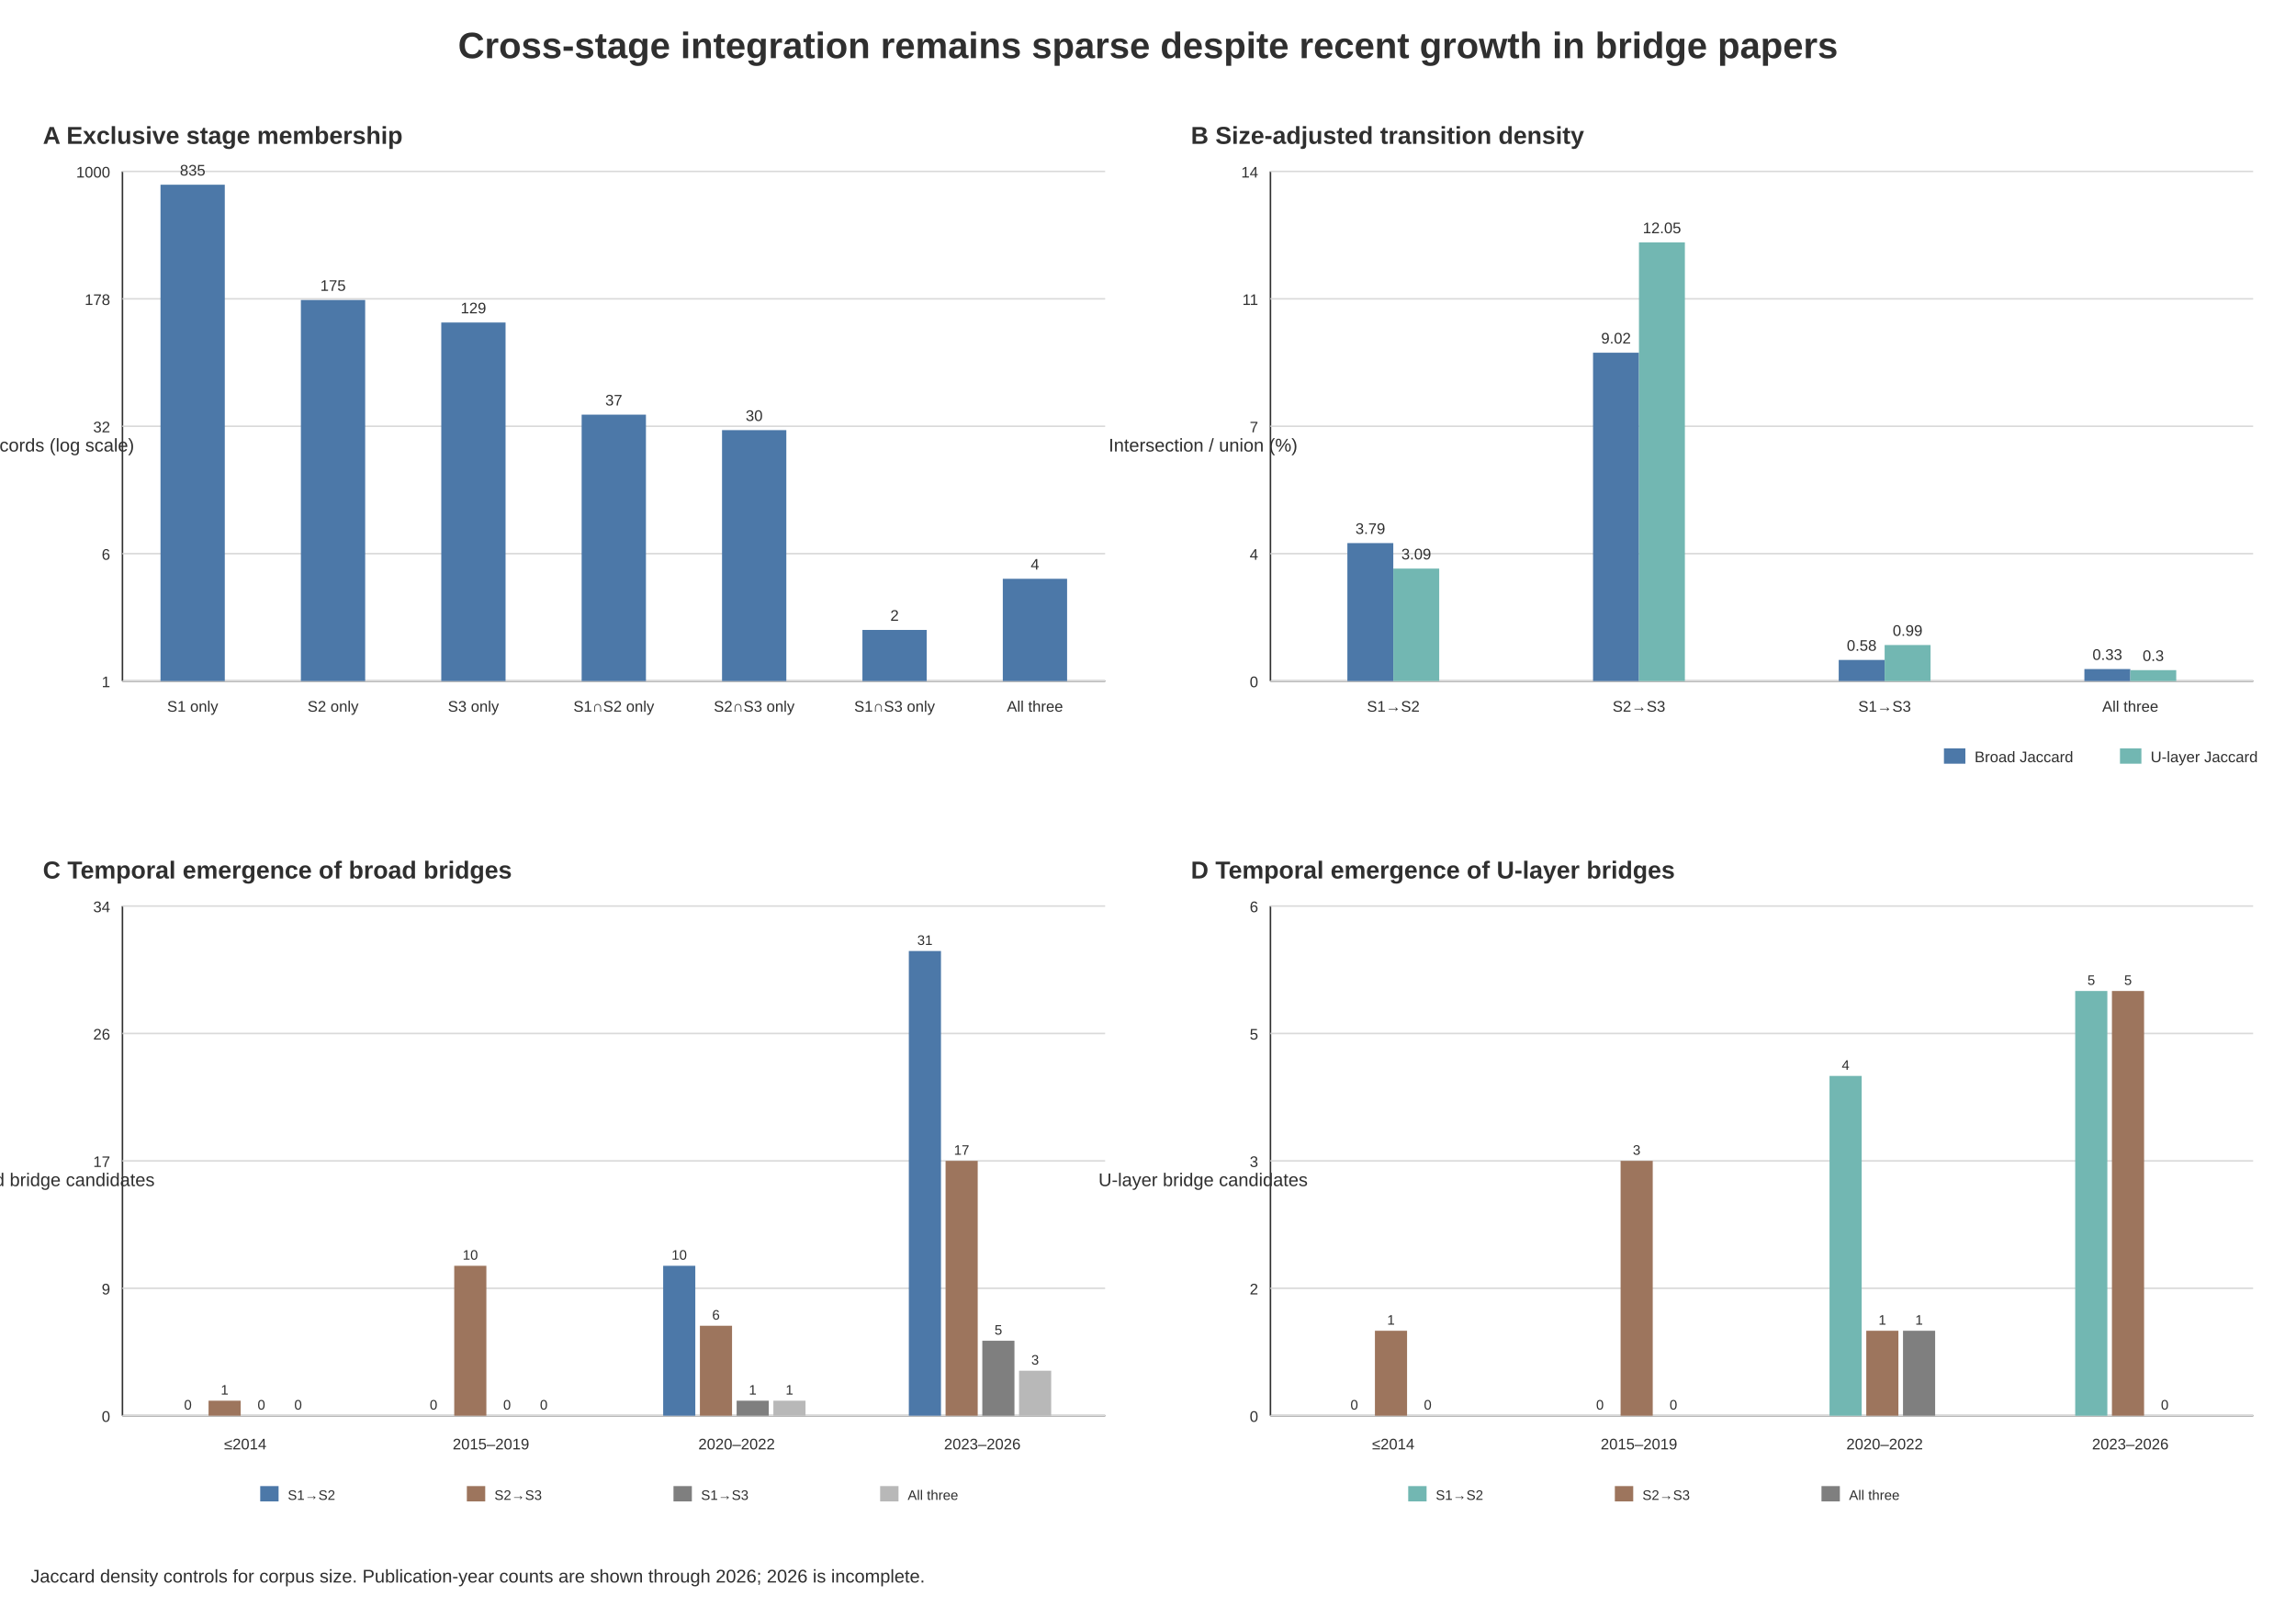
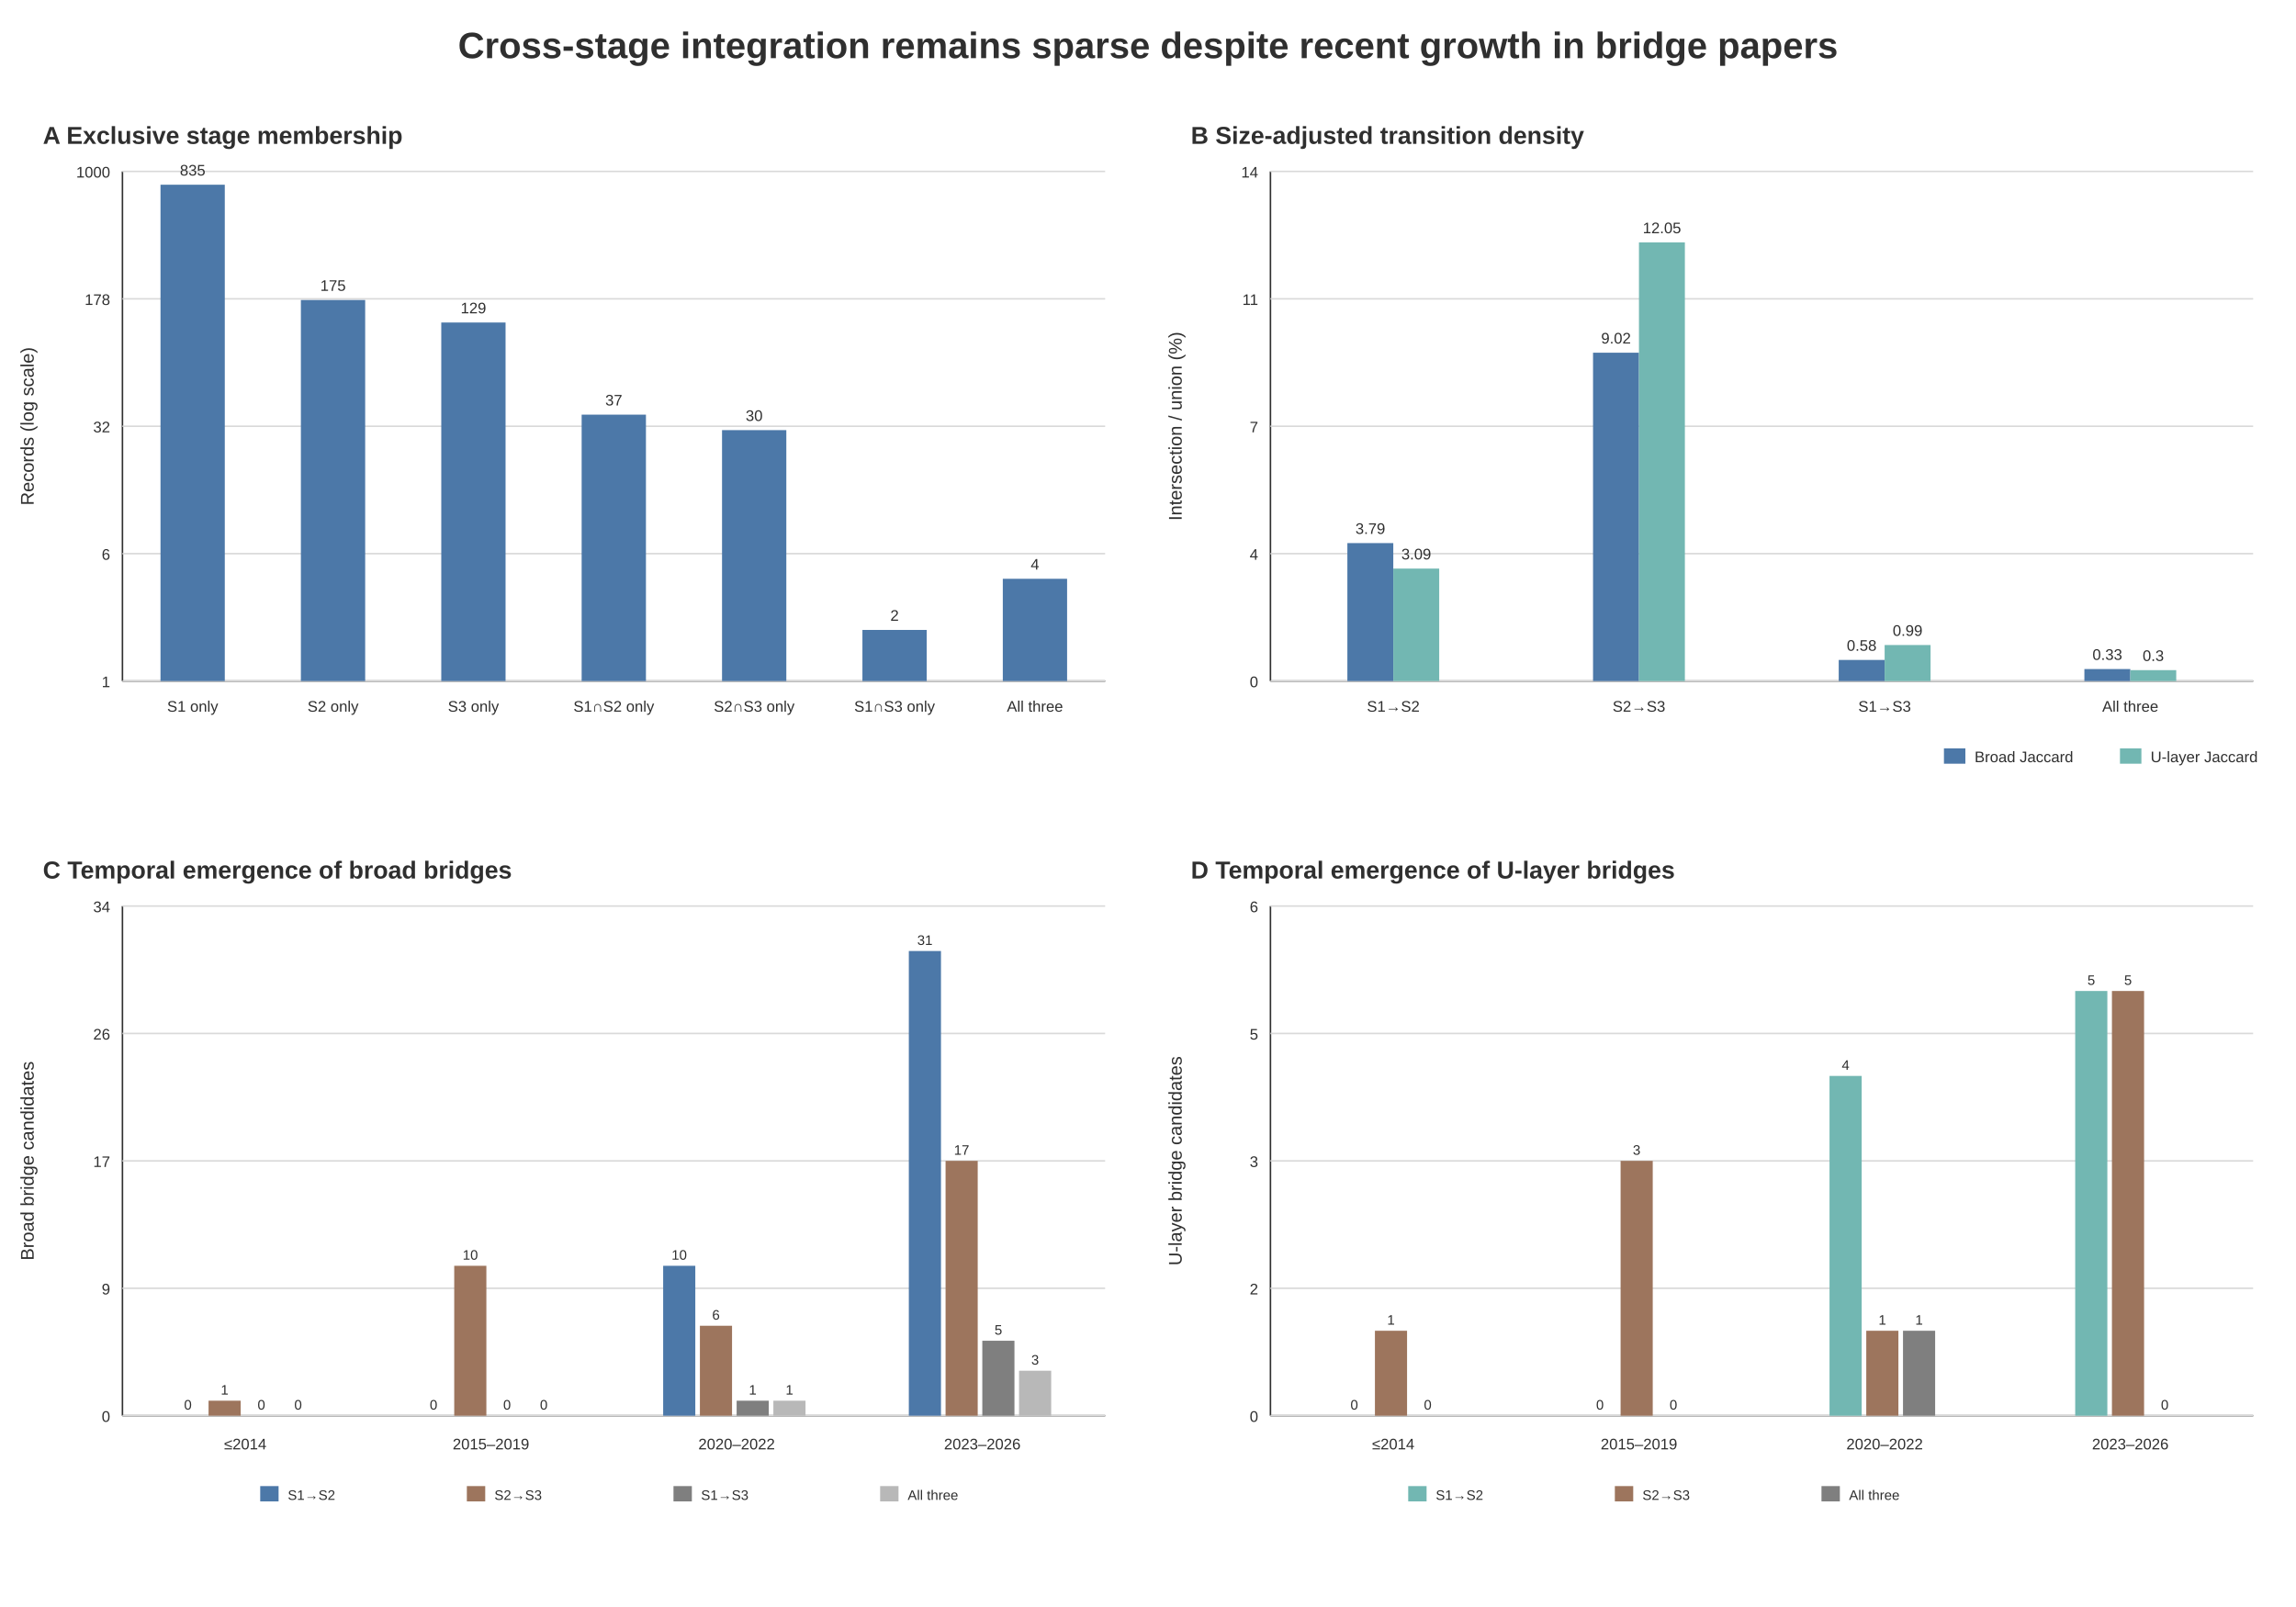
<svg xmlns="http://www.w3.org/2000/svg" width="1500" height="1050" viewBox="0 0 1500 1050">
  <rect width="100%" height="100%" fill="white" />
  <text x="750" y="38" font-family="Arial,Helvetica,sans-serif" font-size="24" text-anchor="middle" font-weight="bold" fill="#2F2F2F">Cross-stage integration remains sparse despite recent growth in bridge papers</text>
  <g>
    <text x="28" y="94" font-family="Arial,Helvetica,sans-serif" font-size="16" text-anchor="start" font-weight="bold" fill="#2F2F2F">A  Exclusive stage membership</text>
-     <text x="36" y="295" font-family="Arial,Helvetica,sans-serif" font-size="12" text-anchor="middle" font-weight="normal" fill="#2F2F2F">Records (log scale)</text>
+     <text x="22" y="278.5" font-family="Arial,Helvetica,sans-serif" font-size="12" text-anchor="middle" fill="#2F2F2F" transform="rotate(-90 22 278.5)">Records (log scale)</text>
    <line x1="80" y1="445" x2="722" y2="445" stroke="#2F2F2F" stroke-width="1" />
    <line x1="80" y1="112" x2="80" y2="445" stroke="#2F2F2F" stroke-width="1" />
    <line x1="80" y1="445" x2="722" y2="445" stroke="#D9D9D9" stroke-width="1" />
    <text x="72" y="449" font-family="Arial,Helvetica,sans-serif" font-size="10" text-anchor="end" font-weight="normal" fill="#2F2F2F">1</text>
    <line x1="80" y1="361.75" x2="722" y2="361.75" stroke="#D9D9D9" stroke-width="1" />
    <text x="72" y="365.75" font-family="Arial,Helvetica,sans-serif" font-size="10" text-anchor="end" font-weight="normal" fill="#2F2F2F">6</text>
    <line x1="80" y1="278.5" x2="722" y2="278.5" stroke="#D9D9D9" stroke-width="1" />
    <text x="72" y="282.5" font-family="Arial,Helvetica,sans-serif" font-size="10" text-anchor="end" font-weight="normal" fill="#2F2F2F">32</text>
    <line x1="80" y1="195.25" x2="722" y2="195.25" stroke="#D9D9D9" stroke-width="1" />
    <text x="72" y="199.25" font-family="Arial,Helvetica,sans-serif" font-size="10" text-anchor="end" font-weight="normal" fill="#2F2F2F">178</text>
    <line x1="80" y1="112" x2="722" y2="112" stroke="#D9D9D9" stroke-width="1" />
    <text x="72" y="116" font-family="Arial,Helvetica,sans-serif" font-size="10" text-anchor="end" font-weight="normal" fill="#2F2F2F">1000</text>
    <rect x="104.857" y="120.693" width="42" height="324.307" fill="#4C78A8" />
    <text x="125.857" y="114.693" font-family="Arial,Helvetica,sans-serif" font-size="10" text-anchor="middle" font-weight="normal" fill="#2F2F2F">835</text>
    <text x="125.857" y="465" font-family="Arial,Helvetica,sans-serif" font-size="10" text-anchor="middle" font-weight="normal" fill="#2F2F2F">S1 only</text>
    <rect x="196.571" y="196.023" width="42" height="248.977" fill="#4C78A8" />
    <text x="217.571" y="190.023" font-family="Arial,Helvetica,sans-serif" font-size="10" text-anchor="middle" font-weight="normal" fill="#2F2F2F">175</text>
    <text x="217.571" y="465" font-family="Arial,Helvetica,sans-serif" font-size="10" text-anchor="middle" font-weight="normal" fill="#2F2F2F">S2 only</text>
    <rect x="288.286" y="210.725" width="42" height="234.275" fill="#4C78A8" />
    <text x="309.286" y="204.725" font-family="Arial,Helvetica,sans-serif" font-size="10" text-anchor="middle" font-weight="normal" fill="#2F2F2F">129</text>
    <text x="309.286" y="465" font-family="Arial,Helvetica,sans-serif" font-size="10" text-anchor="middle" font-weight="normal" fill="#2F2F2F">S3 only</text>
    <rect x="380" y="270.93" width="42" height="174.07" fill="#4C78A8" />
    <text x="401" y="264.93" font-family="Arial,Helvetica,sans-serif" font-size="10" text-anchor="middle" font-weight="normal" fill="#2F2F2F">37</text>
    <text x="401" y="465" font-family="Arial,Helvetica,sans-serif" font-size="10" text-anchor="middle" font-weight="normal" fill="#2F2F2F">S1∩S2 only</text>
    <rect x="471.714" y="281.04" width="42" height="163.96" fill="#4C78A8" />
    <text x="492.714" y="275.04" font-family="Arial,Helvetica,sans-serif" font-size="10" text-anchor="middle" font-weight="normal" fill="#2F2F2F">30</text>
    <text x="492.714" y="465" font-family="Arial,Helvetica,sans-serif" font-size="10" text-anchor="middle" font-weight="normal" fill="#2F2F2F">S2∩S3 only</text>
    <rect x="563.429" y="411.586" width="42" height="33.414" fill="#4C78A8" />
    <text x="584.429" y="405.586" font-family="Arial,Helvetica,sans-serif" font-size="10" text-anchor="middle" font-weight="normal" fill="#2F2F2F">2</text>
    <text x="584.429" y="465" font-family="Arial,Helvetica,sans-serif" font-size="10" text-anchor="middle" font-weight="normal" fill="#2F2F2F">S1∩S3 only</text>
    <rect x="655.143" y="378.171" width="42" height="66.829" fill="#4C78A8" />
    <text x="676.143" y="372.171" font-family="Arial,Helvetica,sans-serif" font-size="10" text-anchor="middle" font-weight="normal" fill="#2F2F2F">4</text>
    <text x="676.143" y="465" font-family="Arial,Helvetica,sans-serif" font-size="10" text-anchor="middle" font-weight="normal" fill="#2F2F2F">All three</text>
  </g>
  <g>
    <text x="778" y="94" font-family="Arial,Helvetica,sans-serif" font-size="16" text-anchor="start" font-weight="bold" fill="#2F2F2F">B  Size-adjusted transition density</text>
-     <text x="786" y="295" font-family="Arial,Helvetica,sans-serif" font-size="12" text-anchor="middle" font-weight="normal" fill="#2F2F2F">Intersection / union (%)</text>
+     <text x="772" y="278.5" font-family="Arial,Helvetica,sans-serif" font-size="12" text-anchor="middle" fill="#2F2F2F" transform="rotate(-90 772 278.5)">Intersection / union (%)</text>
    <line x1="830" y1="445" x2="1472" y2="445" stroke="#2F2F2F" stroke-width="1" />
    <line x1="830" y1="112" x2="830" y2="445" stroke="#2F2F2F" stroke-width="1" />
    <line x1="830" y1="445" x2="1472" y2="445" stroke="#D9D9D9" stroke-width="1" />
    <text x="822" y="449" font-family="Arial,Helvetica,sans-serif" font-size="10" text-anchor="end" font-weight="normal" fill="#2F2F2F">0</text>
    <line x1="830" y1="361.75" x2="1472" y2="361.75" stroke="#D9D9D9" stroke-width="1" />
    <text x="822" y="365.75" font-family="Arial,Helvetica,sans-serif" font-size="10" text-anchor="end" font-weight="normal" fill="#2F2F2F">4</text>
    <line x1="830" y1="278.5" x2="1472" y2="278.5" stroke="#D9D9D9" stroke-width="1" />
    <text x="822" y="282.5" font-family="Arial,Helvetica,sans-serif" font-size="10" text-anchor="end" font-weight="normal" fill="#2F2F2F">7</text>
    <line x1="830" y1="195.25" x2="1472" y2="195.25" stroke="#D9D9D9" stroke-width="1" />
    <text x="822" y="199.25" font-family="Arial,Helvetica,sans-serif" font-size="10" text-anchor="end" font-weight="normal" fill="#2F2F2F">11</text>
    <line x1="830" y1="112" x2="1472" y2="112" stroke="#D9D9D9" stroke-width="1" />
    <text x="822" y="116" font-family="Arial,Helvetica,sans-serif" font-size="10" text-anchor="end" font-weight="normal" fill="#2F2F2F">14</text>
    <rect x="880.25" y="354.852" width="30" height="90.148" fill="#4C78A8" />
    <text x="895.25" y="348.852" font-family="Arial,Helvetica,sans-serif" font-size="10" text-anchor="middle" font-weight="normal" fill="#2F2F2F">3.79</text>
    <rect x="910.25" y="371.502" width="30" height="73.498" fill="#72B7B2" />
    <text x="925.25" y="365.502" font-family="Arial,Helvetica,sans-serif" font-size="10" text-anchor="middle" font-weight="normal" fill="#2F2F2F">3.09</text>
    <text x="910.25" y="465" font-family="Arial,Helvetica,sans-serif" font-size="10" text-anchor="middle" font-weight="normal" fill="#2F2F2F">S1→S2</text>
    <rect x="1040.75" y="230.453" width="30" height="214.547" fill="#4C78A8" />
    <text x="1055.75" y="224.453" font-family="Arial,Helvetica,sans-serif" font-size="10" text-anchor="middle" font-weight="normal" fill="#2F2F2F">9.02</text>
    <rect x="1070.75" y="158.382" width="30" height="286.618" fill="#72B7B2" />
    <text x="1085.75" y="152.382" font-family="Arial,Helvetica,sans-serif" font-size="10" text-anchor="middle" font-weight="normal" fill="#2F2F2F">12.05</text>
    <text x="1070.75" y="465" font-family="Arial,Helvetica,sans-serif" font-size="10" text-anchor="middle" font-weight="normal" fill="#2F2F2F">S2→S3</text>
    <rect x="1201.25" y="431.204" width="30" height="13.796" fill="#4C78A8" />
    <text x="1216.25" y="425.204" font-family="Arial,Helvetica,sans-serif" font-size="10" text-anchor="middle" font-weight="normal" fill="#2F2F2F">0.58</text>
    <rect x="1231.25" y="421.452" width="30" height="23.548" fill="#72B7B2" />
    <text x="1246.25" y="415.452" font-family="Arial,Helvetica,sans-serif" font-size="10" text-anchor="middle" font-weight="normal" fill="#2F2F2F">0.99</text>
    <text x="1231.25" y="465" font-family="Arial,Helvetica,sans-serif" font-size="10" text-anchor="middle" font-weight="normal" fill="#2F2F2F">S1→S3</text>
    <rect x="1361.75" y="437.151" width="30" height="7.849" fill="#4C78A8" />
    <text x="1376.75" y="431.151" font-family="Arial,Helvetica,sans-serif" font-size="10" text-anchor="middle" font-weight="normal" fill="#2F2F2F">0.33</text>
    <rect x="1391.75" y="437.864" width="30" height="7.136" fill="#72B7B2" />
    <text x="1406.75" y="431.864" font-family="Arial,Helvetica,sans-serif" font-size="10" text-anchor="middle" font-weight="normal" fill="#2F2F2F">0.3</text>
    <text x="1391.75" y="465" font-family="Arial,Helvetica,sans-serif" font-size="10" text-anchor="middle" font-weight="normal" fill="#2F2F2F">All three</text>
    <rect x="1270" y="489" width="14" height="10" fill="#4C78A8" />
    <text x="1290" y="498" font-family="Arial,Helvetica,sans-serif" font-size="10" text-anchor="start" font-weight="normal" fill="#2F2F2F">Broad Jaccard</text>
    <rect x="1385" y="489" width="14" height="10" fill="#72B7B2" />
    <text x="1405" y="498" font-family="Arial,Helvetica,sans-serif" font-size="10" text-anchor="start" font-weight="normal" fill="#2F2F2F">U-layer Jaccard</text>
  </g>
  <g>
    <text x="28" y="574" font-family="Arial,Helvetica,sans-serif" font-size="16" text-anchor="start" font-weight="bold" fill="#2F2F2F">C  Temporal emergence of broad bridges</text>
    <line x1="80" y1="925" x2="722" y2="925" stroke="#2F2F2F" stroke-width="1" />
    <line x1="80" y1="592" x2="80" y2="925" stroke="#2F2F2F" stroke-width="1" />
-     <text x="36" y="775" font-family="Arial,Helvetica,sans-serif" font-size="12" text-anchor="middle" font-weight="normal" fill="#2F2F2F">Broad bridge candidates</text>
+     <text x="22" y="758.5" font-family="Arial,Helvetica,sans-serif" font-size="12" text-anchor="middle" fill="#2F2F2F" transform="rotate(-90 22 758.5)">Broad bridge candidates</text>
    <line x1="80" y1="925" x2="722" y2="925" stroke="#D9D9D9" stroke-width="1" />
    <text x="72" y="929" font-family="Arial,Helvetica,sans-serif" font-size="10" text-anchor="end" font-weight="normal" fill="#2F2F2F">0</text>
    <line x1="80" y1="841.75" x2="722" y2="841.75" stroke="#D9D9D9" stroke-width="1" />
    <text x="72" y="845.75" font-family="Arial,Helvetica,sans-serif" font-size="10" text-anchor="end" font-weight="normal" fill="#2F2F2F">9</text>
    <line x1="80" y1="758.5" x2="722" y2="758.5" stroke="#D9D9D9" stroke-width="1" />
    <text x="72" y="762.5" font-family="Arial,Helvetica,sans-serif" font-size="10" text-anchor="end" font-weight="normal" fill="#2F2F2F">17</text>
    <line x1="80" y1="675.25" x2="722" y2="675.25" stroke="#D9D9D9" stroke-width="1" />
    <text x="72" y="679.25" font-family="Arial,Helvetica,sans-serif" font-size="10" text-anchor="end" font-weight="normal" fill="#2F2F2F">26</text>
    <line x1="80" y1="592" x2="722" y2="592" stroke="#D9D9D9" stroke-width="1" />
    <text x="72" y="596" font-family="Arial,Helvetica,sans-serif" font-size="10" text-anchor="end" font-weight="normal" fill="#2F2F2F">34</text>
    <text x="160.25" y="947" font-family="Arial,Helvetica,sans-serif" font-size="10" text-anchor="middle" font-weight="normal" fill="#2F2F2F">≤2014</text>
    <rect x="112.25" y="925" width="21" height="0" fill="#4C78A8" />
    <text x="122.75" y="921" font-family="Arial,Helvetica,sans-serif" font-size="9" text-anchor="middle" font-weight="normal" fill="#2F2F2F">0</text>
    <rect x="136.25" y="915.206" width="21" height="9.794" fill="#9D755D" />
    <text x="146.75" y="911.206" font-family="Arial,Helvetica,sans-serif" font-size="9" text-anchor="middle" font-weight="normal" fill="#2F2F2F">1</text>
    <rect x="160.25" y="925" width="21" height="0" fill="#7F7F7F" />
    <text x="170.75" y="921" font-family="Arial,Helvetica,sans-serif" font-size="9" text-anchor="middle" font-weight="normal" fill="#2F2F2F">0</text>
    <rect x="184.25" y="925" width="21" height="0" fill="#B8B8B8" />
    <text x="194.75" y="921" font-family="Arial,Helvetica,sans-serif" font-size="9" text-anchor="middle" font-weight="normal" fill="#2F2F2F">0</text>
    <text x="320.75" y="947" font-family="Arial,Helvetica,sans-serif" font-size="10" text-anchor="middle" font-weight="normal" fill="#2F2F2F">2015–2019</text>
    <rect x="272.75" y="925" width="21" height="0" fill="#4C78A8" />
    <text x="283.25" y="921" font-family="Arial,Helvetica,sans-serif" font-size="9" text-anchor="middle" font-weight="normal" fill="#2F2F2F">0</text>
    <rect x="296.75" y="827.059" width="21" height="97.941" fill="#9D755D" />
    <text x="307.25" y="823.059" font-family="Arial,Helvetica,sans-serif" font-size="9" text-anchor="middle" font-weight="normal" fill="#2F2F2F">10</text>
    <rect x="320.75" y="925" width="21" height="0" fill="#7F7F7F" />
    <text x="331.25" y="921" font-family="Arial,Helvetica,sans-serif" font-size="9" text-anchor="middle" font-weight="normal" fill="#2F2F2F">0</text>
    <rect x="344.75" y="925" width="21" height="0" fill="#B8B8B8" />
    <text x="355.25" y="921" font-family="Arial,Helvetica,sans-serif" font-size="9" text-anchor="middle" font-weight="normal" fill="#2F2F2F">0</text>
    <text x="481.25" y="947" font-family="Arial,Helvetica,sans-serif" font-size="10" text-anchor="middle" font-weight="normal" fill="#2F2F2F">2020–2022</text>
    <rect x="433.25" y="827.059" width="21" height="97.941" fill="#4C78A8" />
    <text x="443.75" y="823.059" font-family="Arial,Helvetica,sans-serif" font-size="9" text-anchor="middle" font-weight="normal" fill="#2F2F2F">10</text>
    <rect x="457.25" y="866.235" width="21" height="58.765" fill="#9D755D" />
    <text x="467.75" y="862.235" font-family="Arial,Helvetica,sans-serif" font-size="9" text-anchor="middle" font-weight="normal" fill="#2F2F2F">6</text>
    <rect x="481.25" y="915.206" width="21" height="9.794" fill="#7F7F7F" />
    <text x="491.75" y="911.206" font-family="Arial,Helvetica,sans-serif" font-size="9" text-anchor="middle" font-weight="normal" fill="#2F2F2F">1</text>
    <rect x="505.25" y="915.206" width="21" height="9.794" fill="#B8B8B8" />
    <text x="515.75" y="911.206" font-family="Arial,Helvetica,sans-serif" font-size="9" text-anchor="middle" font-weight="normal" fill="#2F2F2F">1</text>
    <text x="641.75" y="947" font-family="Arial,Helvetica,sans-serif" font-size="10" text-anchor="middle" font-weight="normal" fill="#2F2F2F">2023–2026</text>
    <rect x="593.75" y="621.382" width="21" height="303.618" fill="#4C78A8" />
    <text x="604.25" y="617.382" font-family="Arial,Helvetica,sans-serif" font-size="9" text-anchor="middle" font-weight="normal" fill="#2F2F2F">31</text>
    <rect x="617.75" y="758.5" width="21" height="166.5" fill="#9D755D" />
    <text x="628.25" y="754.5" font-family="Arial,Helvetica,sans-serif" font-size="9" text-anchor="middle" font-weight="normal" fill="#2F2F2F">17</text>
    <rect x="641.75" y="876.029" width="21" height="48.971" fill="#7F7F7F" />
    <text x="652.25" y="872.029" font-family="Arial,Helvetica,sans-serif" font-size="9" text-anchor="middle" font-weight="normal" fill="#2F2F2F">5</text>
    <rect x="665.75" y="895.618" width="21" height="29.382" fill="#B8B8B8" />
    <text x="676.25" y="891.618" font-family="Arial,Helvetica,sans-serif" font-size="9" text-anchor="middle" font-weight="normal" fill="#2F2F2F">3</text>
    <rect x="170" y="971" width="12" height="10" fill="#4C78A8" />
    <text x="188" y="980" font-family="Arial,Helvetica,sans-serif" font-size="9" text-anchor="start" font-weight="normal" fill="#2F2F2F">S1→S2</text>
    <rect x="305" y="971" width="12" height="10" fill="#9D755D" />
    <text x="323" y="980" font-family="Arial,Helvetica,sans-serif" font-size="9" text-anchor="start" font-weight="normal" fill="#2F2F2F">S2→S3</text>
    <rect x="440" y="971" width="12" height="10" fill="#7F7F7F" />
    <text x="458" y="980" font-family="Arial,Helvetica,sans-serif" font-size="9" text-anchor="start" font-weight="normal" fill="#2F2F2F">S1→S3</text>
    <rect x="575" y="971" width="12" height="10" fill="#B8B8B8" />
    <text x="593" y="980" font-family="Arial,Helvetica,sans-serif" font-size="9" text-anchor="start" font-weight="normal" fill="#2F2F2F">All three</text>
  </g>
  <g>
    <text x="778" y="574" font-family="Arial,Helvetica,sans-serif" font-size="16" text-anchor="start" font-weight="bold" fill="#2F2F2F">D  Temporal emergence of U-layer bridges</text>
    <line x1="830" y1="925" x2="1472" y2="925" stroke="#2F2F2F" stroke-width="1" />
    <line x1="830" y1="592" x2="830" y2="925" stroke="#2F2F2F" stroke-width="1" />
-     <text x="786" y="775" font-family="Arial,Helvetica,sans-serif" font-size="12" text-anchor="middle" font-weight="normal" fill="#2F2F2F">U-layer bridge candidates</text>
+     <text x="772" y="758.5" font-family="Arial,Helvetica,sans-serif" font-size="12" text-anchor="middle" fill="#2F2F2F" transform="rotate(-90 772 758.5)">U-layer bridge candidates</text>
    <line x1="830" y1="925" x2="1472" y2="925" stroke="#D9D9D9" stroke-width="1" />
    <text x="822" y="929" font-family="Arial,Helvetica,sans-serif" font-size="10" text-anchor="end" font-weight="normal" fill="#2F2F2F">0</text>
    <line x1="830" y1="841.75" x2="1472" y2="841.75" stroke="#D9D9D9" stroke-width="1" />
    <text x="822" y="845.75" font-family="Arial,Helvetica,sans-serif" font-size="10" text-anchor="end" font-weight="normal" fill="#2F2F2F">2</text>
    <line x1="830" y1="758.5" x2="1472" y2="758.5" stroke="#D9D9D9" stroke-width="1" />
    <text x="822" y="762.5" font-family="Arial,Helvetica,sans-serif" font-size="10" text-anchor="end" font-weight="normal" fill="#2F2F2F">3</text>
    <line x1="830" y1="675.25" x2="1472" y2="675.25" stroke="#D9D9D9" stroke-width="1" />
    <text x="822" y="679.25" font-family="Arial,Helvetica,sans-serif" font-size="10" text-anchor="end" font-weight="normal" fill="#2F2F2F">5</text>
    <line x1="830" y1="592" x2="1472" y2="592" stroke="#D9D9D9" stroke-width="1" />
    <text x="822" y="596" font-family="Arial,Helvetica,sans-serif" font-size="10" text-anchor="end" font-weight="normal" fill="#2F2F2F">6</text>
    <text x="910.25" y="947" font-family="Arial,Helvetica,sans-serif" font-size="10" text-anchor="middle" font-weight="normal" fill="#2F2F2F">≤2014</text>
    <rect x="874.25" y="925" width="21" height="0" fill="#72B7B2" />
    <text x="884.75" y="921" font-family="Arial,Helvetica,sans-serif" font-size="9" text-anchor="middle" font-weight="normal" fill="#2F2F2F">0</text>
    <rect x="898.25" y="869.5" width="21" height="55.5" fill="#9D755D" />
    <text x="908.75" y="865.5" font-family="Arial,Helvetica,sans-serif" font-size="9" text-anchor="middle" font-weight="normal" fill="#2F2F2F">1</text>
    <rect x="922.25" y="925" width="21" height="0" fill="#7F7F7F" />
    <text x="932.75" y="921" font-family="Arial,Helvetica,sans-serif" font-size="9" text-anchor="middle" font-weight="normal" fill="#2F2F2F">0</text>
    <text x="1070.75" y="947" font-family="Arial,Helvetica,sans-serif" font-size="10" text-anchor="middle" font-weight="normal" fill="#2F2F2F">2015–2019</text>
    <rect x="1034.75" y="925" width="21" height="0" fill="#72B7B2" />
    <text x="1045.25" y="921" font-family="Arial,Helvetica,sans-serif" font-size="9" text-anchor="middle" font-weight="normal" fill="#2F2F2F">0</text>
    <rect x="1058.75" y="758.5" width="21" height="166.5" fill="#9D755D" />
    <text x="1069.25" y="754.5" font-family="Arial,Helvetica,sans-serif" font-size="9" text-anchor="middle" font-weight="normal" fill="#2F2F2F">3</text>
    <rect x="1082.75" y="925" width="21" height="0" fill="#7F7F7F" />
    <text x="1093.25" y="921" font-family="Arial,Helvetica,sans-serif" font-size="9" text-anchor="middle" font-weight="normal" fill="#2F2F2F">0</text>
    <text x="1231.25" y="947" font-family="Arial,Helvetica,sans-serif" font-size="10" text-anchor="middle" font-weight="normal" fill="#2F2F2F">2020–2022</text>
    <rect x="1195.25" y="703" width="21" height="222" fill="#72B7B2" />
    <text x="1205.75" y="699" font-family="Arial,Helvetica,sans-serif" font-size="9" text-anchor="middle" font-weight="normal" fill="#2F2F2F">4</text>
    <rect x="1219.25" y="869.5" width="21" height="55.5" fill="#9D755D" />
    <text x="1229.75" y="865.5" font-family="Arial,Helvetica,sans-serif" font-size="9" text-anchor="middle" font-weight="normal" fill="#2F2F2F">1</text>
    <rect x="1243.25" y="869.5" width="21" height="55.5" fill="#7F7F7F" />
    <text x="1253.75" y="865.5" font-family="Arial,Helvetica,sans-serif" font-size="9" text-anchor="middle" font-weight="normal" fill="#2F2F2F">1</text>
    <text x="1391.75" y="947" font-family="Arial,Helvetica,sans-serif" font-size="10" text-anchor="middle" font-weight="normal" fill="#2F2F2F">2023–2026</text>
    <rect x="1355.75" y="647.5" width="21" height="277.5" fill="#72B7B2" />
    <text x="1366.25" y="643.5" font-family="Arial,Helvetica,sans-serif" font-size="9" text-anchor="middle" font-weight="normal" fill="#2F2F2F">5</text>
    <rect x="1379.75" y="647.5" width="21" height="277.5" fill="#9D755D" />
    <text x="1390.25" y="643.5" font-family="Arial,Helvetica,sans-serif" font-size="9" text-anchor="middle" font-weight="normal" fill="#2F2F2F">5</text>
    <rect x="1403.75" y="925" width="21" height="0" fill="#7F7F7F" />
    <text x="1414.25" y="921" font-family="Arial,Helvetica,sans-serif" font-size="9" text-anchor="middle" font-weight="normal" fill="#2F2F2F">0</text>
    <rect x="920" y="971" width="12" height="10" fill="#72B7B2" />
    <text x="938" y="980" font-family="Arial,Helvetica,sans-serif" font-size="9" text-anchor="start" font-weight="normal" fill="#2F2F2F">S1→S2</text>
    <rect x="1055" y="971" width="12" height="10" fill="#9D755D" />
    <text x="1073" y="980" font-family="Arial,Helvetica,sans-serif" font-size="9" text-anchor="start" font-weight="normal" fill="#2F2F2F">S2→S3</text>
    <rect x="1190" y="971" width="12" height="10" fill="#7F7F7F" />
    <text x="1208" y="980" font-family="Arial,Helvetica,sans-serif" font-size="9" text-anchor="start" font-weight="normal" fill="#2F2F2F">All three</text>
  </g>
-   <text x="20" y="1034" font-family="Arial,Helvetica,sans-serif" font-size="12" text-anchor="start" font-weight="normal" fill="#2F2F2F">Jaccard density controls for corpus size. Publication-year counts are shown through 2026; 2026 is incomplete.</text>
</svg>
